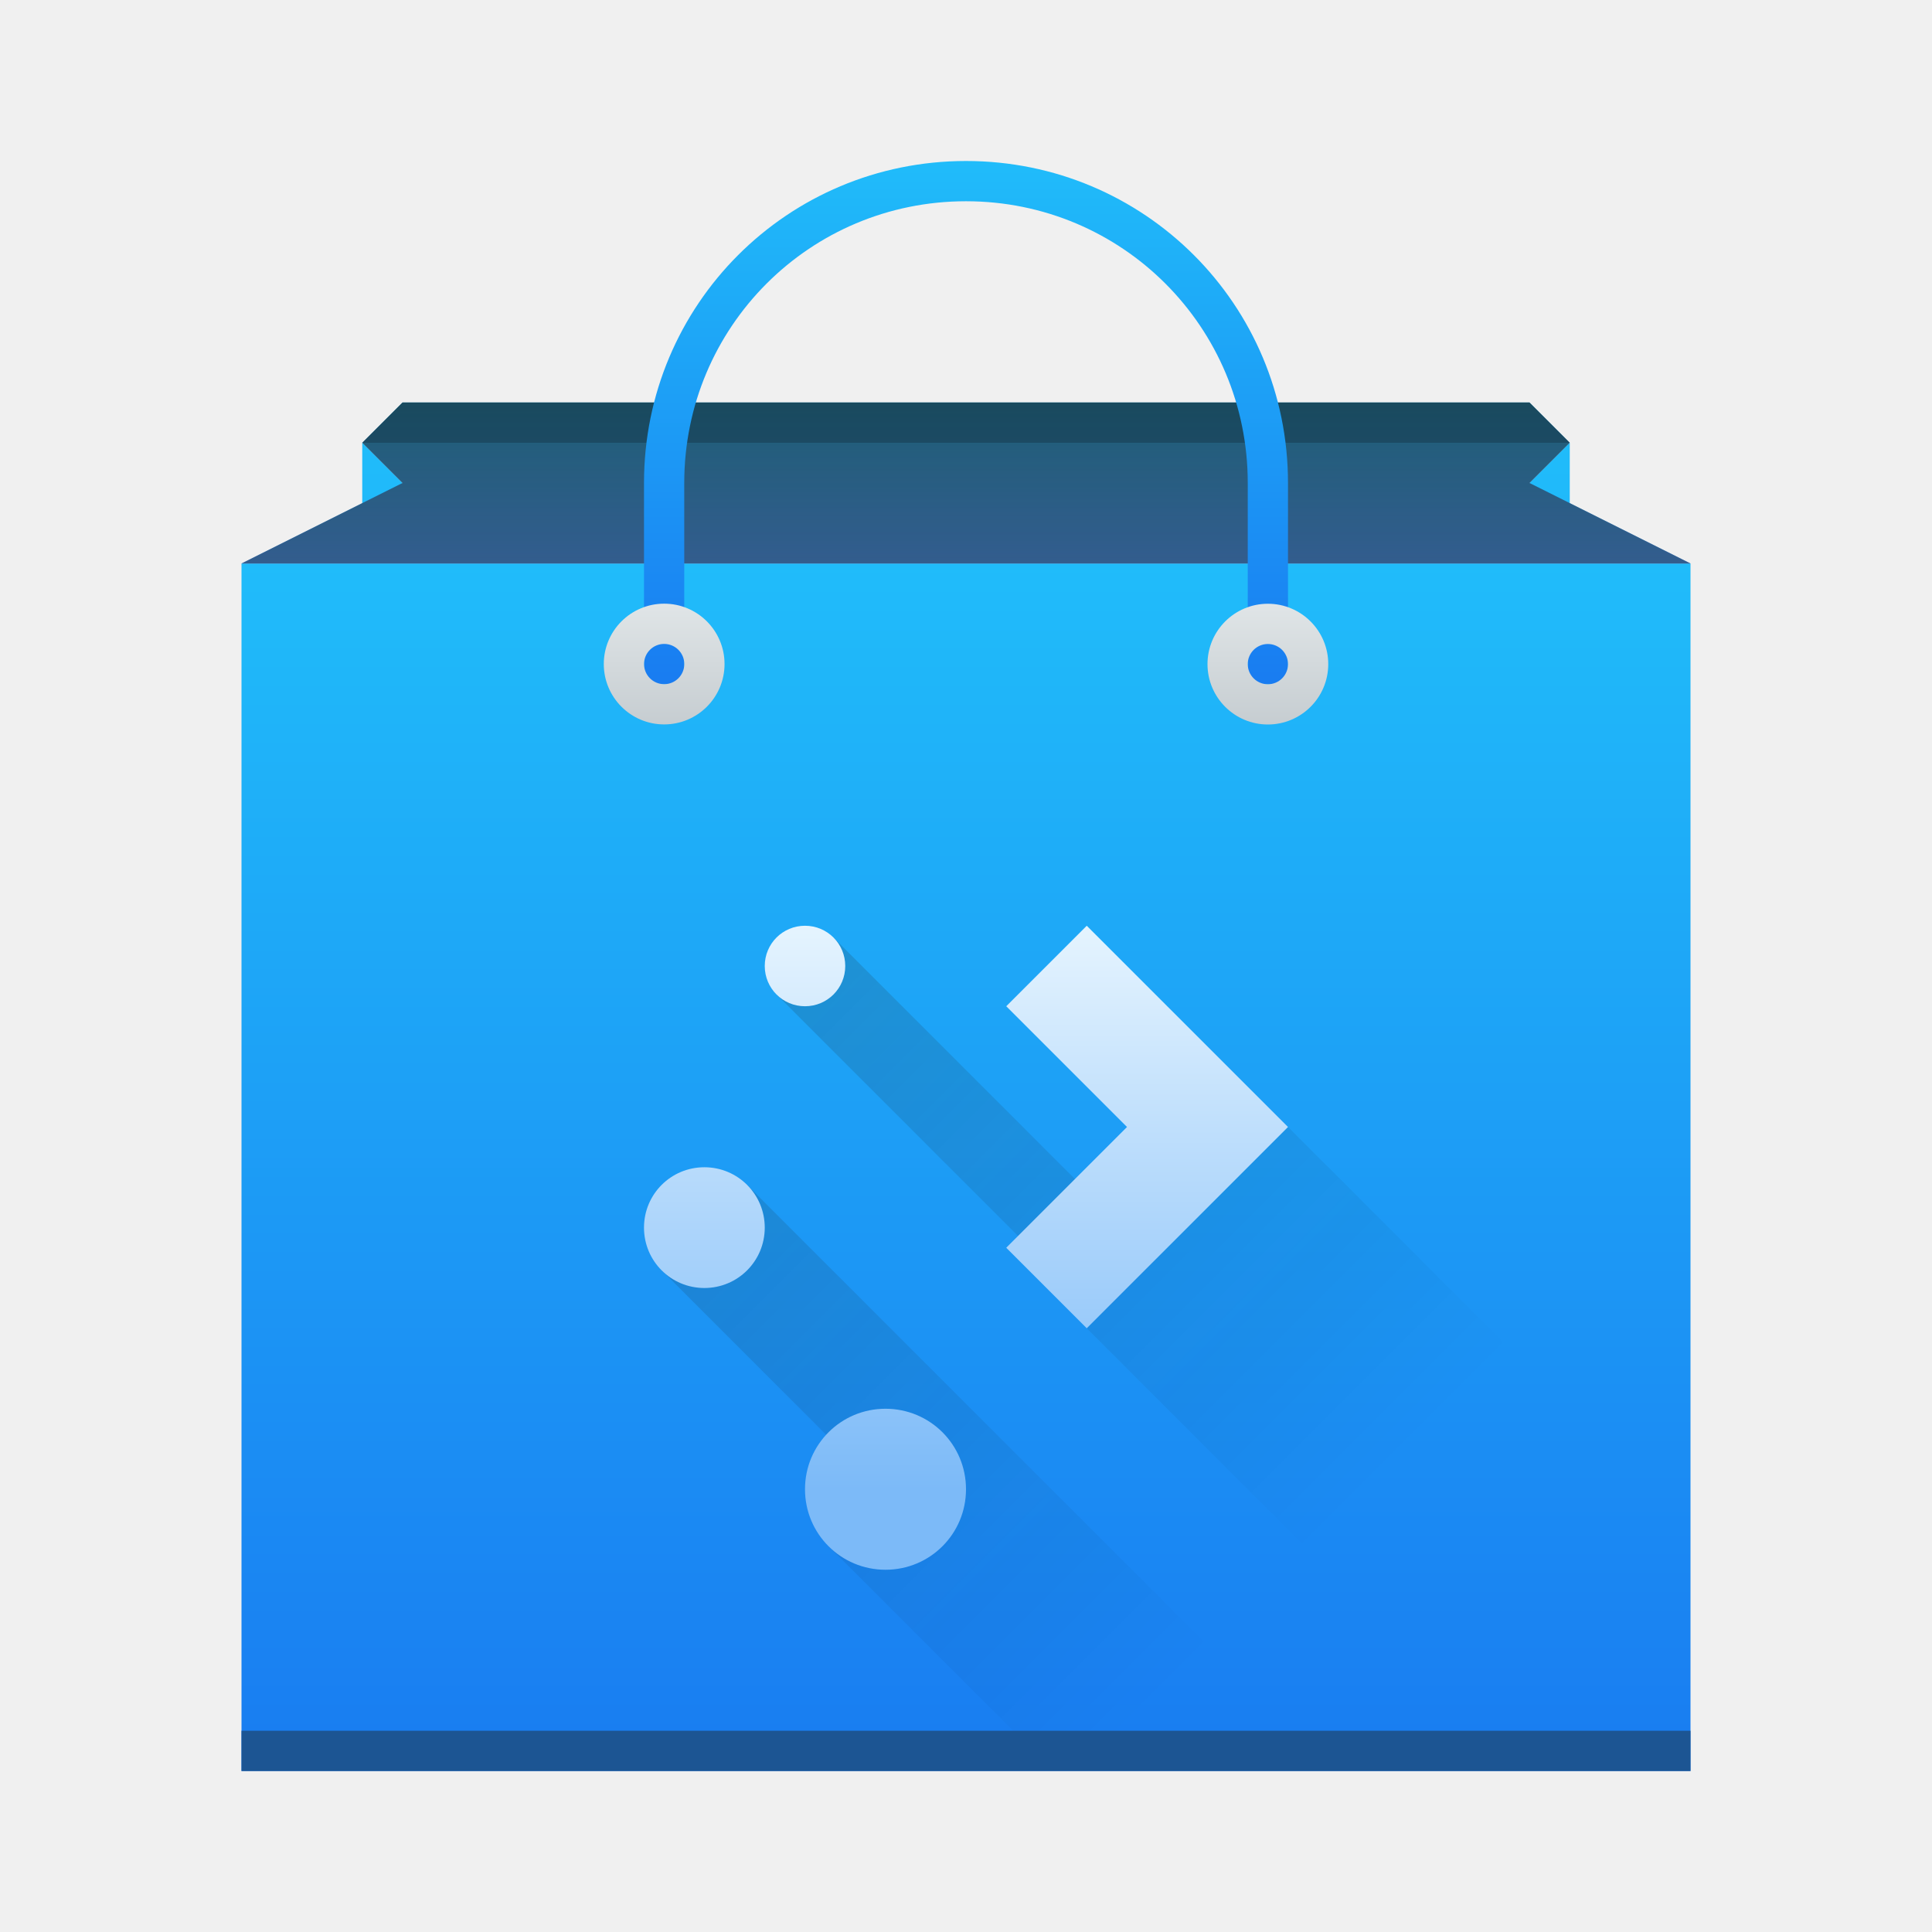
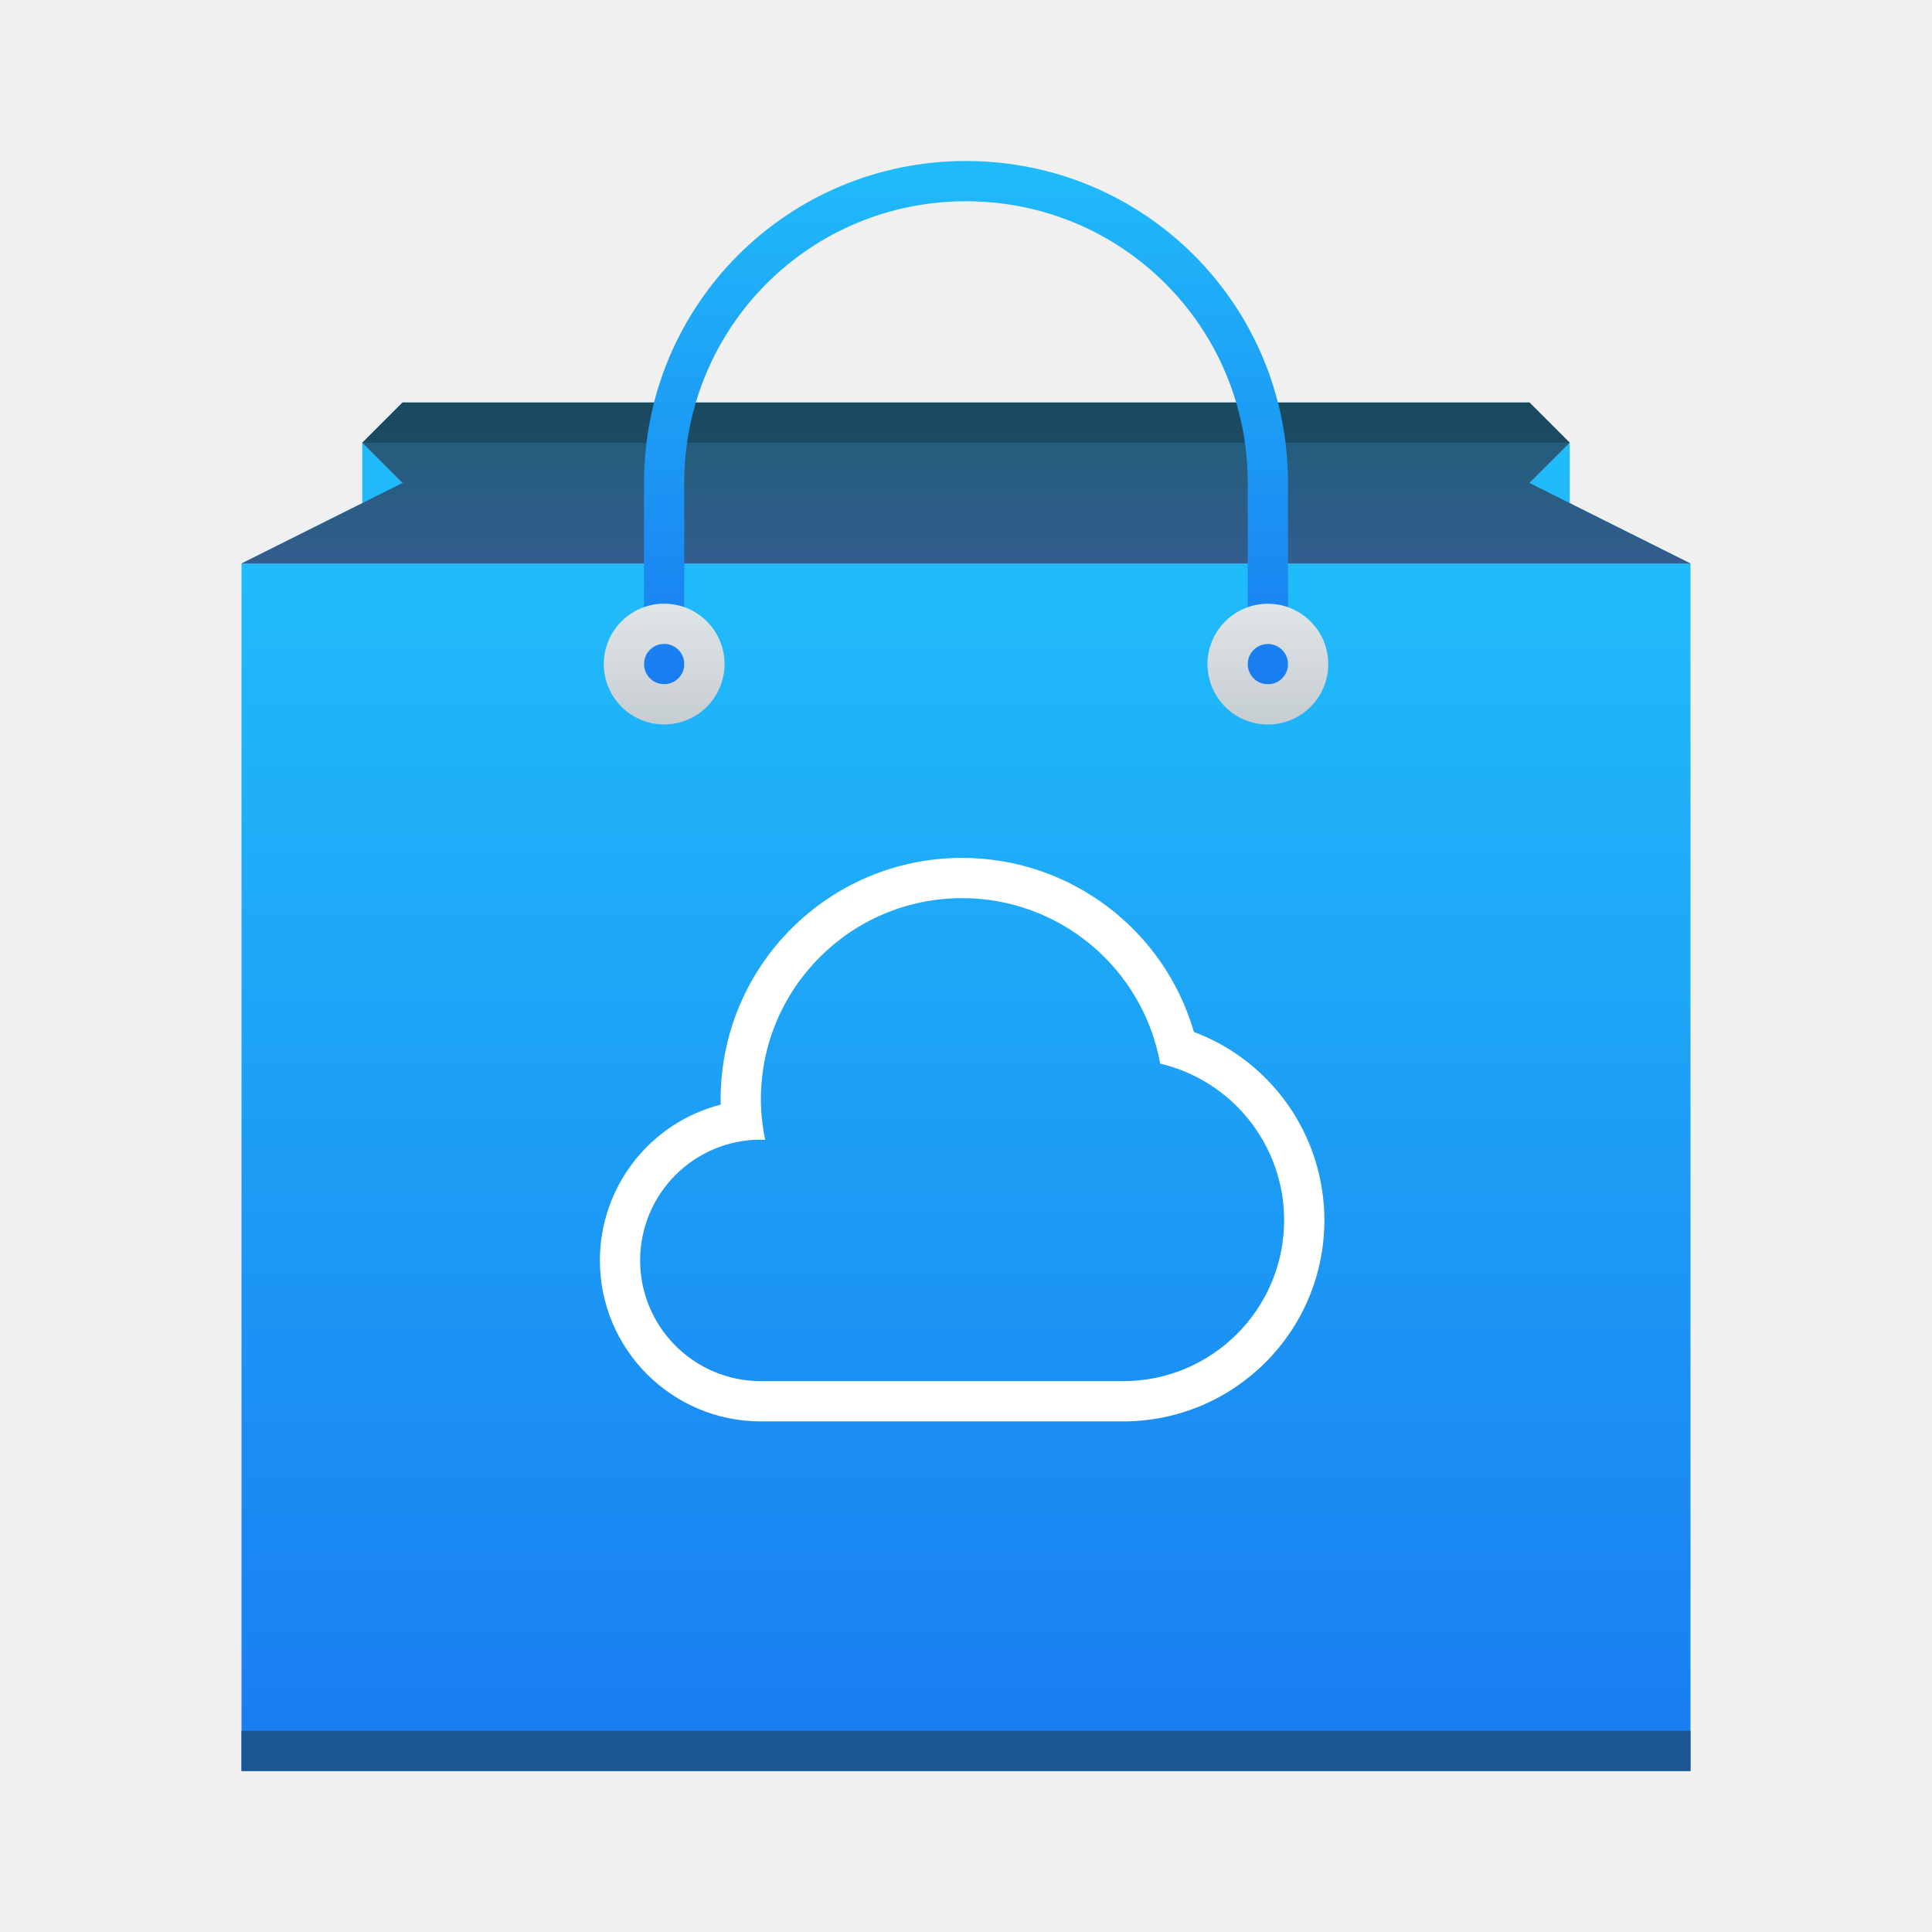
- <svg xmlns="http://www.w3.org/2000/svg" xmlns:xlink="http://www.w3.org/1999/xlink" width="48" height="48">
-   <defs>
+ <svg xmlns="http://www.w3.org/2000/svg" xmlns:xlink="http://www.w3.org/1999/xlink" width="48" height="48" version="1.1" id="svg57">
+   <defs id="defs31">
    <linearGradient id="a" y1="543.8" y2="513.8" x2="0" gradientUnits="userSpaceOnUse" gradientTransform="matrix(1.125 0 0 1-51.07 0)">
-       <stop stop-color="#197cf1" />
-       <stop offset="1" stop-color="#20bcfa" />
+       <stop stop-color="#197cf1" id="stop2" />
+       <stop offset="1" stop-color="#20bcfa" id="stop4" />
    </linearGradient>
    <linearGradient xlink:href="#a" id="b" y1="44" y2="11" x2="0" gradientUnits="userSpaceOnUse" />
    <linearGradient id="c" y1="10" y2="14" x2="0" gradientUnits="userSpaceOnUse">
-       <stop stop-color="#1d1e1e" />
-       <stop offset="1" stop-color="#44484c" />
+       <stop stop-color="#1d1e1e" id="stop8" />
+       <stop offset="1" stop-color="#44484c" id="stop10" />
    </linearGradient>
    <linearGradient xlink:href="#a" id="d" y1="14" y2="10" gradientUnits="userSpaceOnUse" x2="0" />
-     <linearGradient xlink:href="#a" id="e" y1="516.8" y2="503.8" x2="0" gradientUnits="userSpaceOnUse" />
+     <linearGradient xlink:href="#a" id="e" y1="516.8" y2="503.8" x2="0" gradientUnits="userSpaceOnUse" gradientTransform="translate(-384.57,-499.8)" />
    <linearGradient id="f" y1="18" y2="15" x2="0" gradientUnits="userSpaceOnUse">
-       <stop stop-color="#c6cdd1" />
-       <stop offset="1" stop-color="#e0e5e7" />
+       <stop stop-color="#c6cdd1" id="stop15" />
+       <stop offset="1" stop-color="#e0e5e7" id="stop17" />
    </linearGradient>
-     <linearGradient xlink:href="#f" id="g" y1="517.8" y2="514.8" x2="0" gradientUnits="userSpaceOnUse" />
-     <linearGradient id="h" y1="19" y2="3" x2="0" gradientUnits="userSpaceOnUse" gradientTransform="translate(0-2)">
-       <stop stop-color="#7cbaf8" />
-       <stop offset="1" stop-color="#f4fcff" />
+     <linearGradient xlink:href="#f" id="g" y1="517.8" y2="514.8" x2="0" gradientUnits="userSpaceOnUse" gradientTransform="translate(-384.57,-499.8)" />
+     <linearGradient id="h" y1="19" y2="3" x2="0" gradientUnits="userSpaceOnUse" gradientTransform="translate(13,18)">
+       <stop stop-color="#7cbaf8" id="stop21" />
+       <stop offset="1" stop-color="#f4fcff" id="stop23" />
    </linearGradient>
    <linearGradient id="i" y1="23" x1="16" y2="39" x2="32" gradientUnits="userSpaceOnUse">
-       <stop stop-color="#292c2f" />
-       <stop offset="1" stop-opacity="0" />
+       <stop stop-color="#292c2f" id="stop26" />
+       <stop offset="1" stop-opacity="0" id="stop28" />
    </linearGradient>
+     <linearGradient xlink:href="#a" id="linearGradient876" gradientUnits="userSpaceOnUse" gradientTransform="matrix(1.125,0,0,1,-435.64,-499.8)" y1="543.8" x2="0" y2="513.8" />
+     <linearGradient xlink:href="#f" id="linearGradient878" gradientUnits="userSpaceOnUse" y1="18" x2="0" y2="15" />
  </defs>
-   <g transform="translate(-384.57-499.8)">
-     <path fill="url(#b)" fill-rule="evenodd" d="m9 11v2l1-1zm30 0l-1 1 1 1z" transform="translate(384.57 499.8)" />
-     <rect width="36" x="390.57" y="513.8" fill="url(#a)" rx="0" height="30" />
-     <path opacity=".2" fill="url(#i)" d="m20.707 23.293l-1.414 1.414 8 8-.293.293 11 11h4v-6l-10-10-3.293 3.293zm-2.146 6.146l-2.121 2.121 5.5 5.5-1.354 1.354 5.586 5.586h6.951z" transform="translate(384.57 499.8)" />
-     <rect width="36" x="390.57" y="542.8" fill="#1c5593" height="1" />
-     <path fill-rule="evenodd" fill="url(#d)" d="m10 10l-1 1 1 1-4 2h36l-4-2 1-1-1-1h-14z" transform="translate(384.57 499.8)" />
-     <path fill-rule="evenodd" d="m10 10l-1 1 1 1-4 2h36l-4-2 1-1-1-1h-14z" opacity=".6" fill="url(#c)" transform="translate(384.57 499.8)" />
-     <path opacity=".2" d="m10 10l-1 1h30l-1-1h-14z" transform="translate(384.57 499.8)" />
-     <path fill="url(#e)" d="m400.57 516.8v-5c0-4.432 3.568-8 8-8 4.432 0 8 3.568 8 8v5h-1v-5c0-3.878-3.122-7-7-7-3.878 0-7 3.122-7 7v5z" />
-     <path fill="url(#g)" d="m401.071 514.798a1.5 1.5 0 0 1 1.5 1.5 1.5 1.5 0 0 1 -1.5 1.5 1.5 1.5 0 0 1 -1.5 -1.5 1.5 1.5 0 0 1 1.5 -1.5m0 1a.5 .5 0 0 0 -.5 .5 .5 .5 0 0 0 .5 .5 .5 .5 0 0 0 .5 -.5 .5 .5 0 0 0 -.5 -.5" />
-     <path fill="url(#f)" d="M31.5 15A1.5 1.5 0 0 0 30 16.5 1.5 1.5 0 0 0 31.5 18 1.5 1.5 0 0 0 33 16.5 1.5 1.5 0 0 0 31.5 15M31.5 16A.5 .5 0 0 1 32 16.5 .5 .5 0 0 1 31.5 17 .5 .5 0 0 1 31 16.5 .5 .5 0 0 1 31.5 16" transform="translate(384.57 499.8)" />
-     <path fill="url(#h)" d="m7 3c-.554 0-1 .446-1 1 0 .554.446 1 1 1 .554 0 1-.446 1-1 0-.554-.446-1-1-1m7 0l-2 2 3 3-3 3 2 2 5-5zm-9.5 6c-.831 0-1.5.669-1.5 1.5 0 .831.669 1.5 1.5 1.5.831 0 1.5-.669 1.5-1.5 0-.831-.669-1.5-1.5-1.5m4.5 6c-1.108 0-2 .892-2 2 0 1.108.892 2 2 2 1.108 0 2-.892 2-2 0-1.108-.892-2-2-2" transform="translate(397.57 519.8)" />
-   </g>
+   <path fill="url(#b)" fill-rule="evenodd" d="m 9,11 v 2 l 1,-1 z m 30,0 -1,1 1,1 z" id="path33" style="fill:url(#b)" />
+   <rect width="36" x="6" y="14" fill="url(#a)" rx="0" height="30" id="rect35" style="fill:url(#linearGradient876)" />
+   <rect width="36" x="6" y="43" fill="#1c5593" height="1" id="rect39" />
+   <path fill-rule="evenodd" fill="url(#d)" d="m 10,10 -1,1 1,1 -4,2 h 36 l -4,-2 1,-1 -1,-1 H 24 Z" id="path41" style="fill:url(#d)" />
+   <path fill-rule="evenodd" d="m 10,10 -1,1 1,1 -4,2 h 36 l -4,-2 1,-1 -1,-1 H 24 Z" opacity="0.6" fill="url(#c)" id="path43" style="fill:url(#c)" />
+   <path opacity="0.2" d="M 10,10 9,11 H 39 L 38,10 H 24 Z" id="path45" />
+   <path fill="url(#e)" d="m 16,17 v -5 c 0,-4.432 3.568,-8 8,-8 4.432,0 8,3.568 8,8 v 5 H 31 V 12 C 31,8.122 27.878,5 24,5 20.122,5 17,8.122 17,12 v 5 z" id="path47" style="fill:url(#e)" />
+   <path fill="url(#g)" d="m 16.501,14.998 a 1.5,1.5 0 0 1 1.5,1.5 1.5,1.5 0 0 1 -1.5,1.5 1.5,1.5 0 0 1 -1.5,-1.5 1.5,1.5 0 0 1 1.5,-1.5 m 0,1 a 0.5,0.5 0 0 0 -0.5,0.5 0.5,0.5 0 0 0 0.5,0.5 0.5,0.5 0 0 0 0.5,-0.5 0.5,0.5 0 0 0 -0.5,-0.5" id="path49" style="fill:url(#g)" />
+   <path fill="url(#f)" d="M 31.5,15 A 1.5,1.5 0 0 0 30,16.5 1.5,1.5 0 0 0 31.5,18 1.5,1.5 0 0 0 33,16.5 1.5,1.5 0 0 0 31.5,15 m 0,1 A 0.5,0.5 0 0 1 32,16.5 0.5,0.5 0 0 1 31.5,17 0.5,0.5 0 0 1 31,16.5 0.5,0.5 0 0 1 31.5,16" id="path51" style="fill:url(#linearGradient878)" />
+   <path style="color:#232629;fill:#ffffff;fill-opacity:1;stroke:none" d="m 23.904,21.314 a 6,6 0 0 0 -6,6 6,6 0 0 0 0.004,0.129 4,4 0 0 0 -3.004,3.871 4,4 0 0 0 4,4 h 9 a 5,5 0 0 0 5,-5 5,5 0 0 0 -3.242,-4.676 6,6 0 0 0 -5.758,-4.324 z m 0,1 a 5,5 0 0 1 4.92,4.111 4,4 0 0 1 3.08,3.889 4,4 0 0 1 -4,4 h -9 a 3,3 0 0 1 -3,-3 3,3 0 0 1 3,-3 3,3 0 0 1 0.107,0.006 5,5 0 0 1 -0.107,-1.006 5,5 0 0 1 5,-5 z" class="ColorScheme-Text" id="path4" />
</svg>
